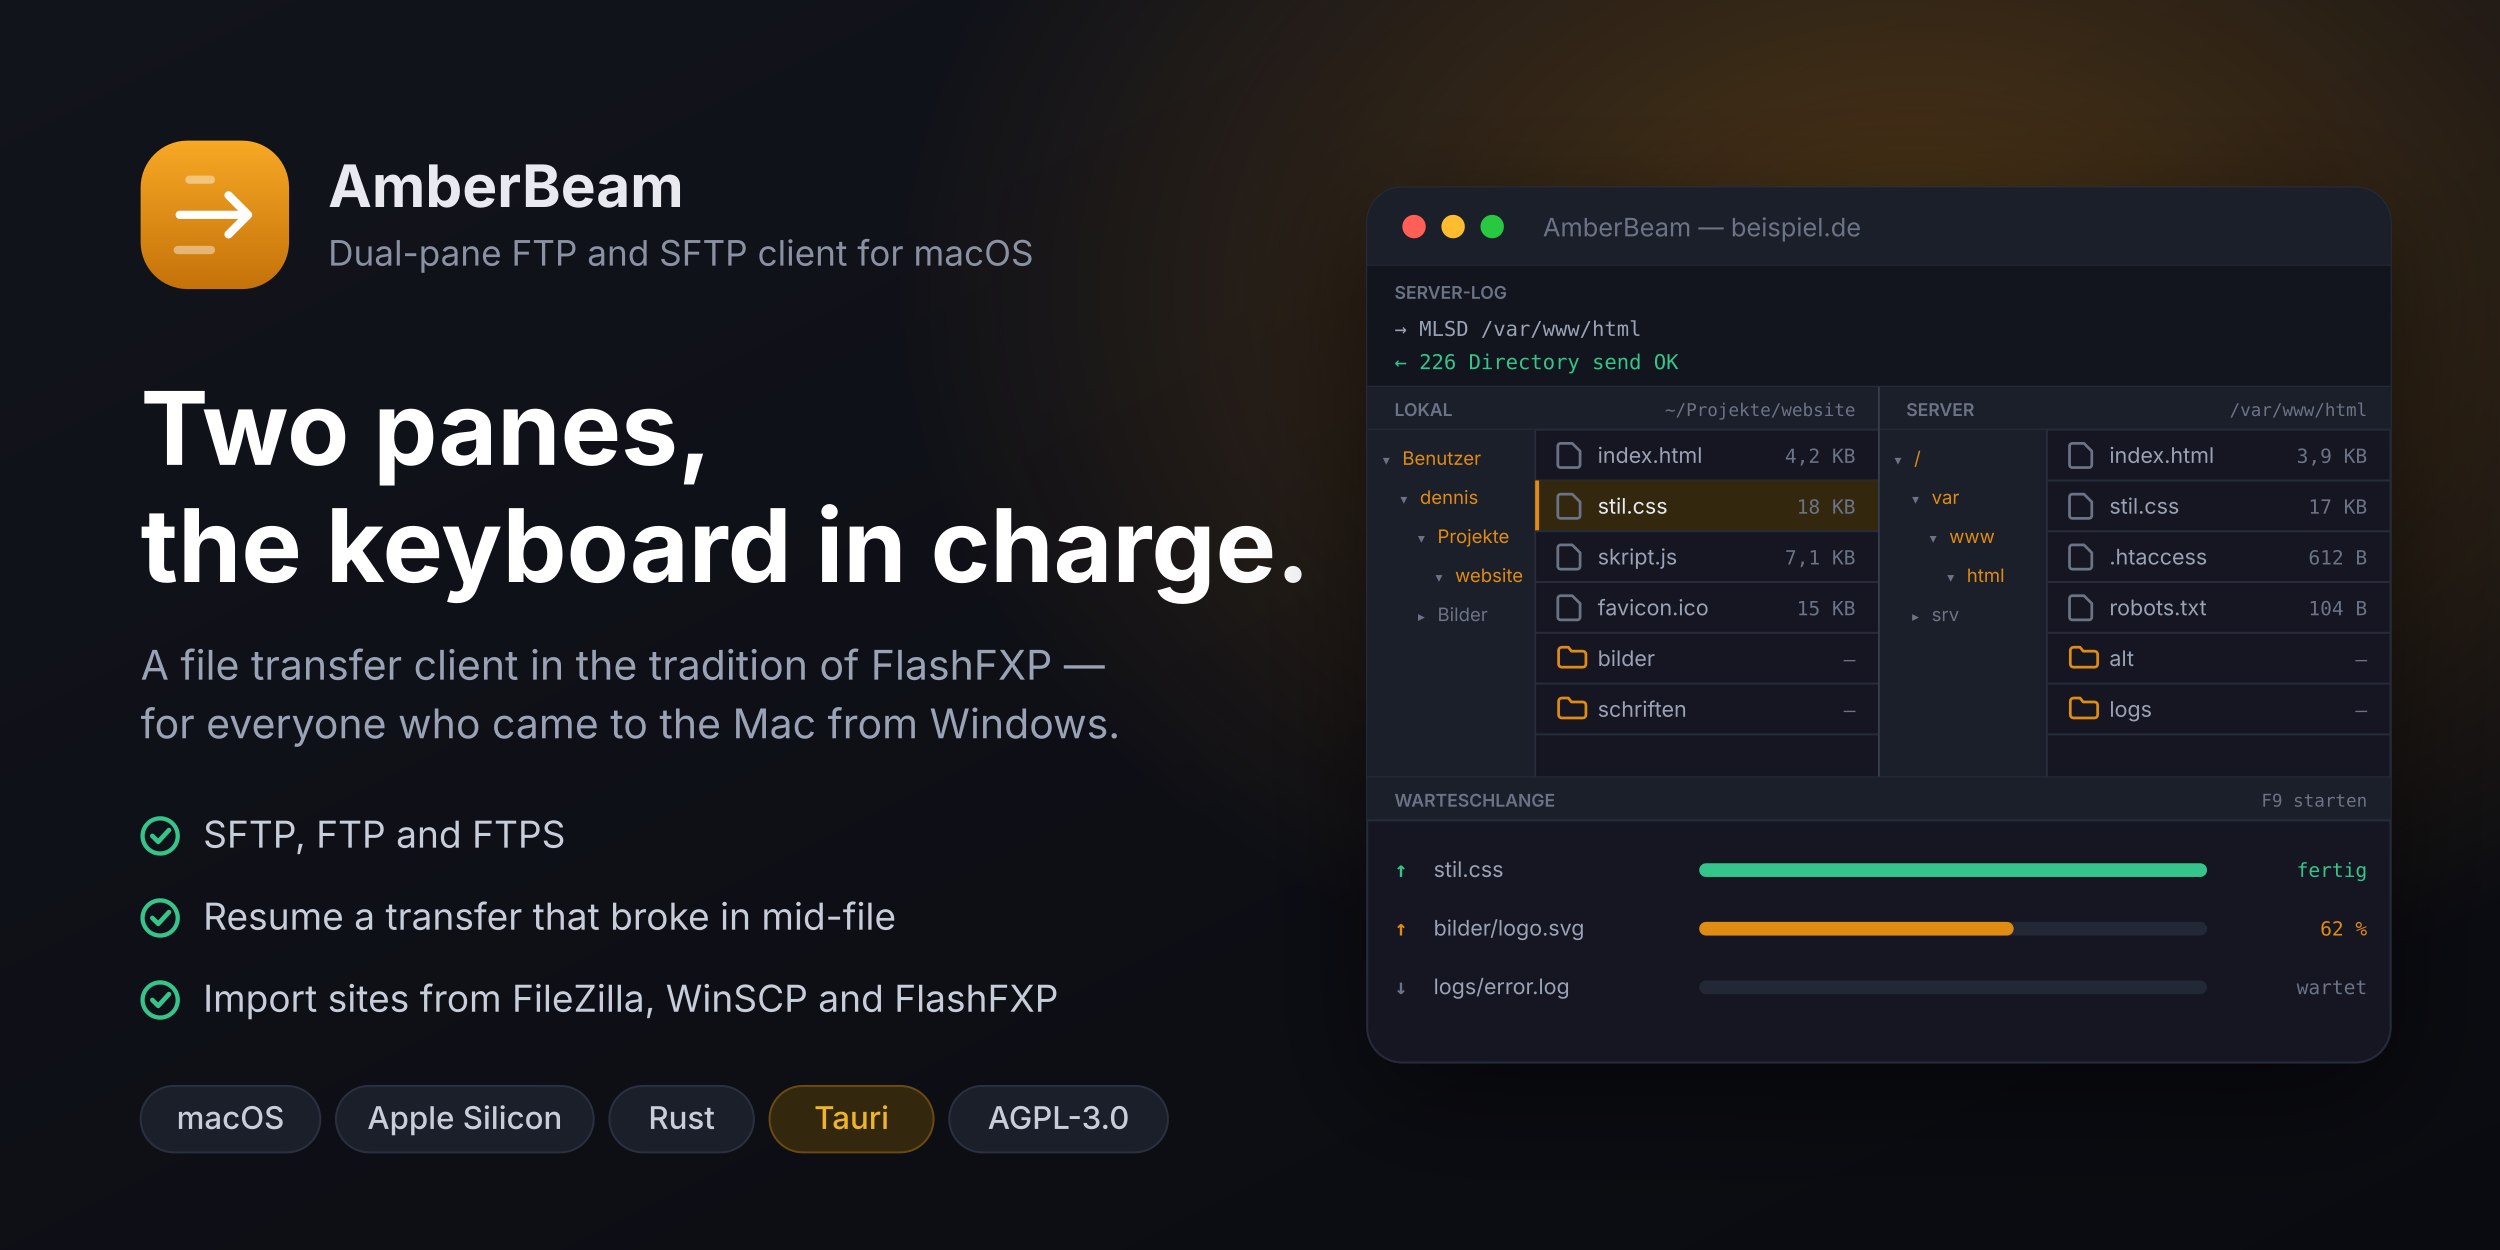
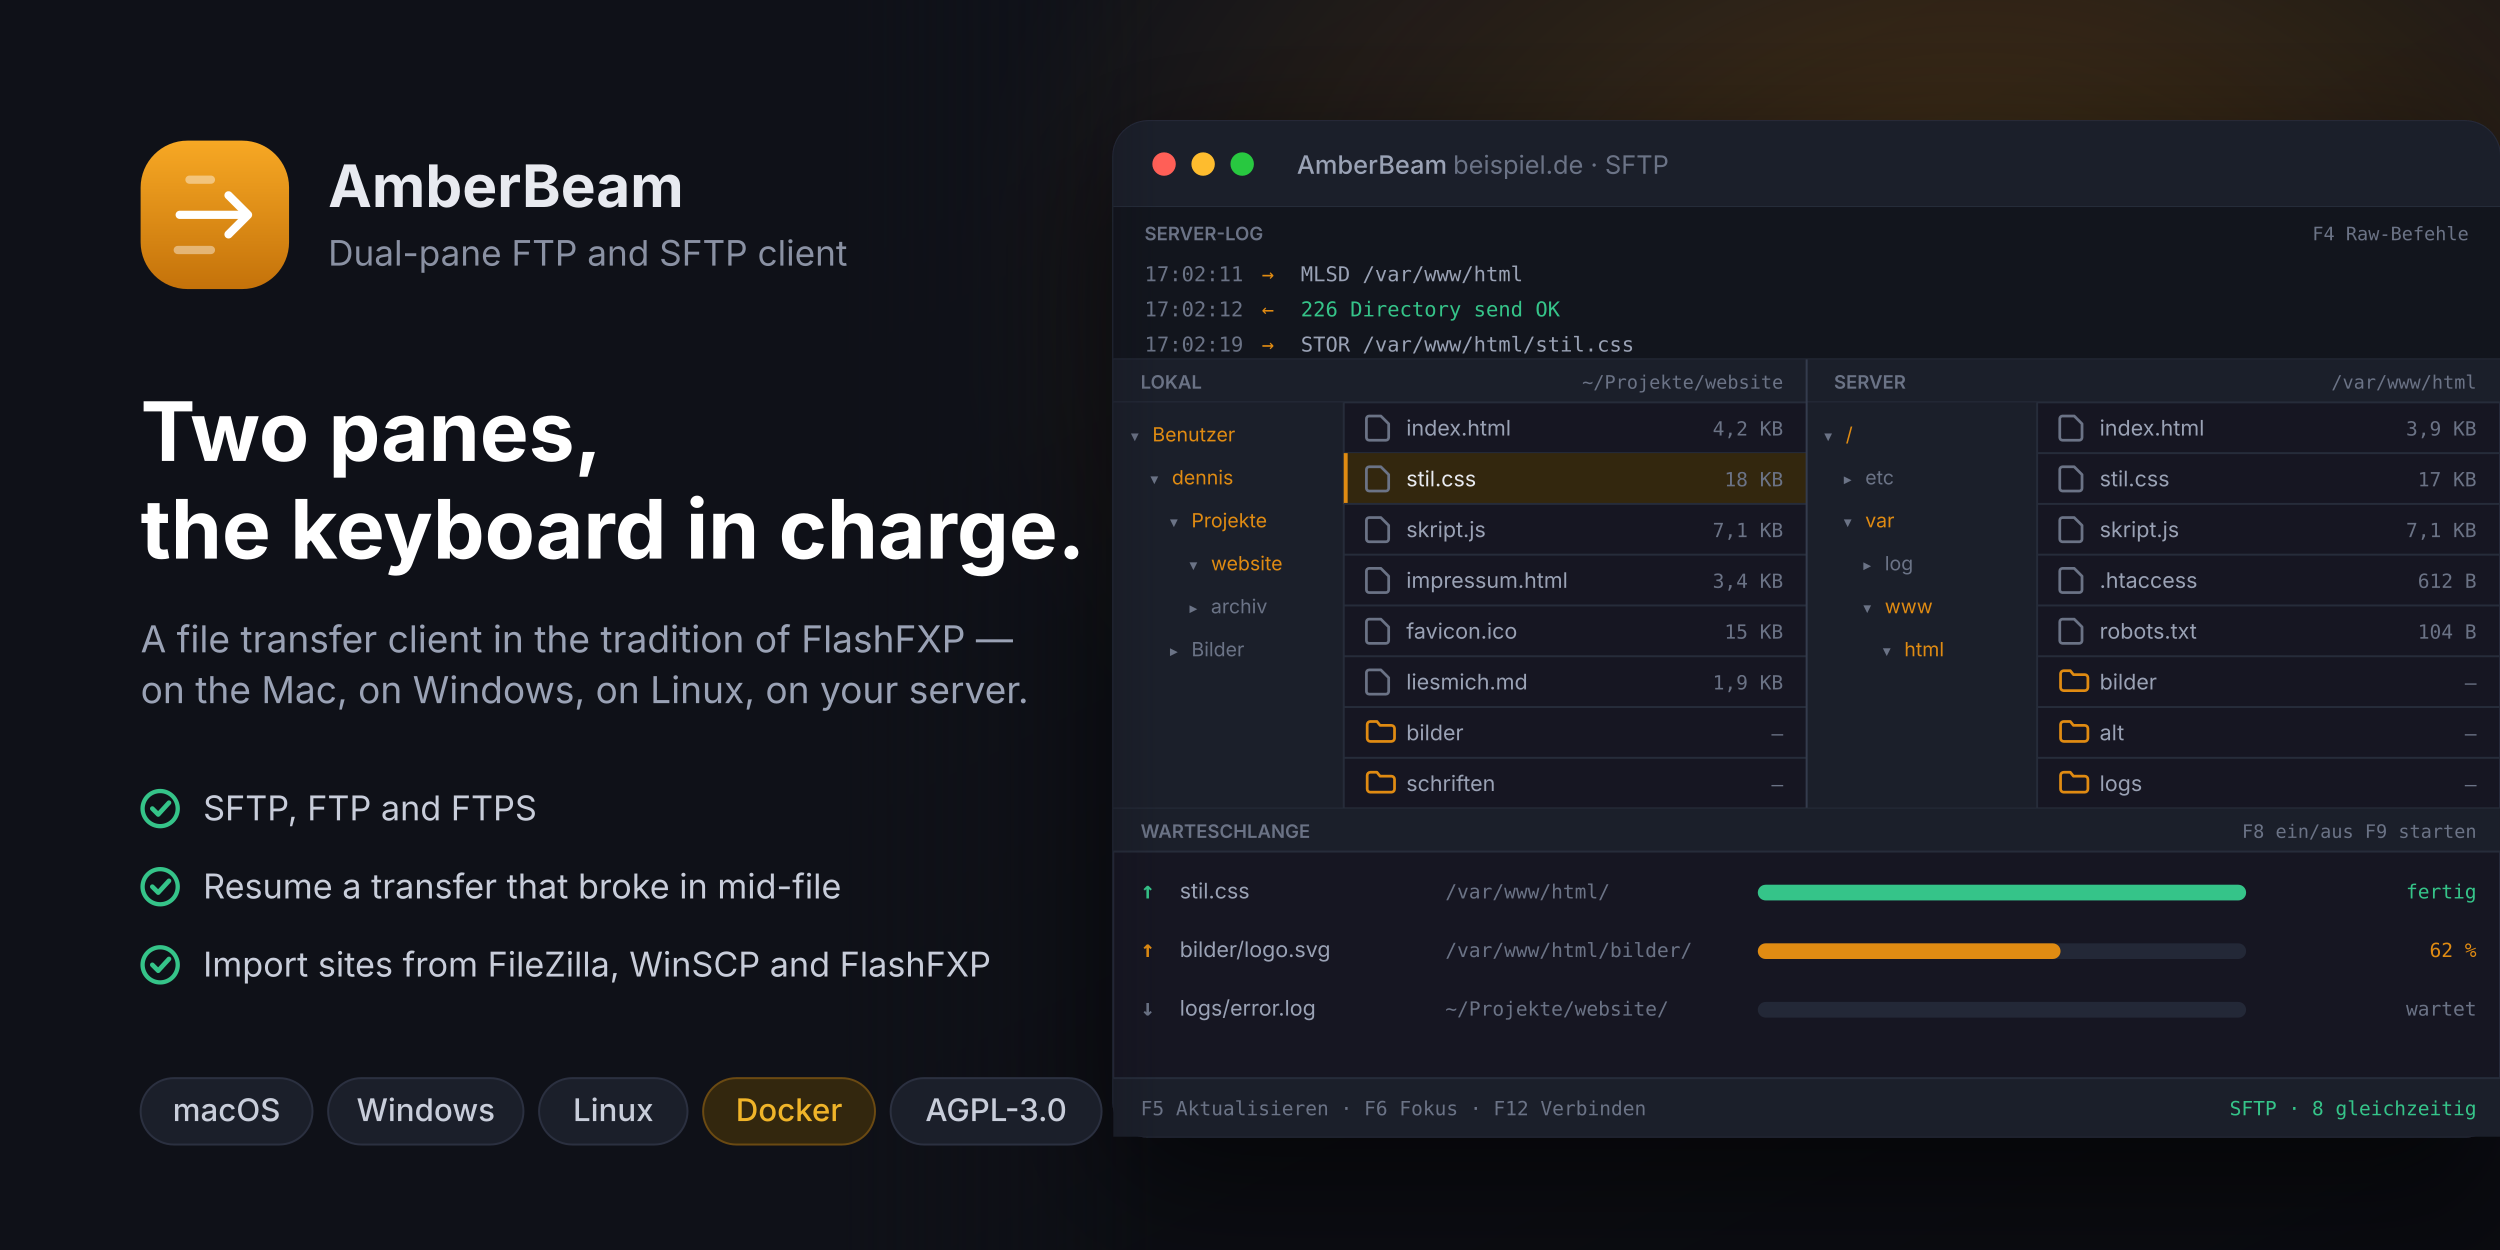
- <svg xmlns="http://www.w3.org/2000/svg" viewBox="0 0 1280 640" width="1280" height="640" role="img" aria-label="AmberBeam — dual-pane FTP and SFTP client for macOS">
+ <svg xmlns="http://www.w3.org/2000/svg" viewBox="0 0 1280 640" width="1280" height="640" role="img" aria-label="AmberBeam — dual-pane FTP and SFTP client for macOS, Windows, Linux and Docker">
  <defs>
    <linearGradient id="page" x1="0" y1="0" x2="1" y2="1">
      <stop offset="0" stop-color="#12141c" />
      <stop offset="1" stop-color="#0a0b10" />
    </linearGradient>
    <linearGradient id="brand" x1="0" y1="0" x2="0" y2="1">
      <stop offset="0" stop-color="#f7a824" />
      <stop offset="1" stop-color="#c4720a" />
    </linearGradient>
    <radialGradient id="glow" cx="0.5" cy="0.5" r="0.5">
-       <stop offset="0" stop-color="#e08b12" stop-opacity="0.30" />
+       <stop offset="0" stop-color="#e08b12" stop-opacity="0.26" />
      <stop offset="1" stop-color="#e08b12" stop-opacity="0" />
    </radialGradient>
+     <linearGradient id="scrim" x1="0" y1="0" x2="1" y2="0">
+       <stop offset="0" stop-color="#0f1118" stop-opacity="1" />
+       <stop offset="0.50" stop-color="#0f1118" stop-opacity="1" />
+       <stop offset="0.69" stop-color="#0f1118" stop-opacity="0" />
+     </linearGradient>
    <filter id="cardshadow" x="-30%" y="-30%" width="160%" height="160%">
-       <feDropShadow dx="0" dy="18" stdDeviation="30" flood-color="#000" flood-opacity="0.55" />
+       <feDropShadow dx="0" dy="22" stdDeviation="34" flood-color="#000" flood-opacity="0.62" />
    </filter>
  </defs>
  <g font-family="-apple-system, BlinkMacSystemFont, 'Segoe UI', Inter, sans-serif">
    <rect x="0" y="0" width="1280" height="640" rx="0" fill="url(#page)" />
-     <ellipse cx="980" cy="150" rx="520" ry="380" fill="url(#glow)" />
+     <ellipse cx="1010" cy="150" rx="520" ry="380" fill="url(#glow)" />
+     <g filter="url(#cardshadow)">
+       <rect x="570" y="62" width="710" height="520" rx="18" fill="#151821" stroke="#262c3a" />
+     </g>
+     <path d="M570 80a18 18 0 0 1 18-18h674a18 18 0 0 1 18 18v26H570z" fill="#1b1f2a" />
+     <circle cx="596" cy="84" r="6" fill="#ff5f57" />
+     <circle cx="616" cy="84" r="6" fill="#febc2e" />
+     <circle cx="636" cy="84" r="6" fill="#28c840" />
+     <text x="664" y="89" fill="#9aa2b5" font-size="13" font-weight="500">AmberBeam</text>
+     <text x="744" y="89" fill="#6b7386" font-size="13">beispiel.de · SFTP</text>
+     <line x1="570" y1="106" x2="1280" y2="106" stroke="#262c3a" stroke-width="1" />
+     <rect x="570" y="106" width="710" height="78" rx="0" fill="#12151d" />
+     <text x="586" y="123" fill="#6b7386" font-size="9.5" font-weight="600">SERVER-LOG</text>
+     <text x="1264" y="123" fill="#6b7386" font-size="9.5" text-anchor="end" font-family="ui-monospace, SFMono-Regular, Menlo, monospace">F4  Raw-Befehle</text>
+     <text x="586" y="144" fill="#6b7386" font-size="10.5" font-family="ui-monospace, SFMono-Regular, Menlo, monospace">17:02:11</text>
+     <text x="646" y="144" fill="#e08b12" font-size="10.5" font-family="ui-monospace, SFMono-Regular, Menlo, monospace">→</text>
+     <text x="666" y="144" fill="#9aa2b5" font-size="10.5" font-family="ui-monospace, SFMono-Regular, Menlo, monospace">MLSD /var/www/html</text>
+     <text x="586" y="162" fill="#6b7386" font-size="10.5" font-family="ui-monospace, SFMono-Regular, Menlo, monospace">17:02:12</text>
+     <text x="646" y="162" fill="#e08b12" font-size="10.5" font-family="ui-monospace, SFMono-Regular, Menlo, monospace">←</text>
+     <text x="666" y="162" fill="#35c489" font-size="10.5" font-family="ui-monospace, SFMono-Regular, Menlo, monospace">226 Directory send OK</text>
+     <text x="586" y="180" fill="#6b7386" font-size="10.5" font-family="ui-monospace, SFMono-Regular, Menlo, monospace">17:02:19</text>
+     <text x="646" y="180" fill="#e08b12" font-size="10.5" font-family="ui-monospace, SFMono-Regular, Menlo, monospace">→</text>
+     <text x="666" y="180" fill="#9aa2b5" font-size="10.5" font-family="ui-monospace, SFMono-Regular, Menlo, monospace">STOR /var/www/html/stil.css</text>
+     <line x1="570" y1="184" x2="1280" y2="184" stroke="#262c3a" stroke-width="1" />
+     <rect x="570" y="184" width="355" height="22" rx="0" fill="#1b1f2a" />
+     <text x="584" y="199" fill="#6b7386" font-size="9.5" font-weight="600">LOKAL</text>
+     <text x="913" y="199" fill="#6b7386" font-size="9.5" text-anchor="end" font-family="ui-monospace, SFMono-Regular, Menlo, monospace">~/Projekte/website</text>
+     <line x1="570" y1="206" x2="925" y2="206" stroke="#262c3a" stroke-width="1" />
+     <rect x="570" y="206" width="118" height="208" rx="0" fill="#1b1f2a" />
+     <line x1="688" y1="206" x2="688" y2="414" stroke="#262c3a" stroke-width="1" />
+     <text x="579" y="226" fill="#6b7386" font-size="8">▾</text>
+     <text x="590" y="226" fill="#e08b12" font-size="10">Benutzer</text>
+     <text x="589" y="248" fill="#6b7386" font-size="8">▾</text>
+     <text x="600" y="248" fill="#e08b12" font-size="10">dennis</text>
+     <text x="599" y="270" fill="#6b7386" font-size="8">▾</text>
+     <text x="610" y="270" fill="#e08b12" font-size="10">Projekte</text>
+     <text x="609" y="292" fill="#6b7386" font-size="8">▾</text>
+     <text x="620" y="292" fill="#e08b12" font-size="10">website</text>
+     <text x="609" y="314" fill="#6b7386" font-size="8">▸</text>
+     <text x="620" y="314" fill="#6b7386" font-size="10">archiv</text>
+     <text x="599" y="336" fill="#6b7386" font-size="8">▸</text>
+     <text x="610" y="336" fill="#6b7386" font-size="10">Bilder</text>
+     <path d="M701 213h6l4 4v7a1.4 1.4 0 0 1-1.4 1.4H701A1.4 1.4 0 0 1 699.6 224V214.4A1.4 1.4 0 0 1 701 213z" fill="none" stroke="#6b7386" stroke-width="1.4" stroke-linejoin="round" />
+     <text x="720" y="223" fill="#9aa2b5" font-size="11">index.html</text>
+     <text x="913" y="223" fill="#6b7386" font-size="10" text-anchor="end" font-family="ui-monospace, SFMono-Regular, Menlo, monospace">4,2 KB</text>
+     <line x1="688" y1="232" x2="925" y2="232" stroke="#262c3a" stroke-width="1" />
+     <rect x="688" y="232" width="237" height="26" rx="0" fill="#33270e" />
+     <rect x="688" y="232" width="2" height="26" rx="0" fill="#e08b12" />
+     <path d="M701 239h6l4 4v7a1.4 1.4 0 0 1-1.4 1.4H701A1.4 1.4 0 0 1 699.6 250V240.4A1.4 1.4 0 0 1 701 239z" fill="none" stroke="#6b7386" stroke-width="1.4" stroke-linejoin="round" />
+     <text x="720" y="249" fill="#e8eaf0" font-size="11">stil.css</text>
+     <text x="913" y="249" fill="#6b7386" font-size="10" text-anchor="end" font-family="ui-monospace, SFMono-Regular, Menlo, monospace">18 KB</text>
+     <line x1="688" y1="258" x2="925" y2="258" stroke="#262c3a" stroke-width="1" />
+     <path d="M701 265h6l4 4v7a1.4 1.4 0 0 1-1.4 1.4H701A1.4 1.4 0 0 1 699.6 276V266.4A1.4 1.4 0 0 1 701 265z" fill="none" stroke="#6b7386" stroke-width="1.4" stroke-linejoin="round" />
+     <text x="720" y="275" fill="#9aa2b5" font-size="11">skript.js</text>
+     <text x="913" y="275" fill="#6b7386" font-size="10" text-anchor="end" font-family="ui-monospace, SFMono-Regular, Menlo, monospace">7,1 KB</text>
+     <line x1="688" y1="284" x2="925" y2="284" stroke="#262c3a" stroke-width="1" />
+     <path d="M701 291h6l4 4v7a1.4 1.4 0 0 1-1.4 1.4H701A1.4 1.4 0 0 1 699.6 302V292.4A1.4 1.4 0 0 1 701 291z" fill="none" stroke="#6b7386" stroke-width="1.4" stroke-linejoin="round" />
+     <text x="720" y="301" fill="#9aa2b5" font-size="11">impressum.html</text>
+     <text x="913" y="301" fill="#6b7386" font-size="10" text-anchor="end" font-family="ui-monospace, SFMono-Regular, Menlo, monospace">3,4 KB</text>
+     <line x1="688" y1="310" x2="925" y2="310" stroke="#262c3a" stroke-width="1" />
+     <path d="M701 317h6l4 4v7a1.4 1.4 0 0 1-1.4 1.4H701A1.4 1.4 0 0 1 699.6 328V318.4A1.4 1.4 0 0 1 701 317z" fill="none" stroke="#6b7386" stroke-width="1.4" stroke-linejoin="round" />
+     <text x="720" y="327" fill="#9aa2b5" font-size="11">favicon.ico</text>
+     <text x="913" y="327" fill="#6b7386" font-size="10" text-anchor="end" font-family="ui-monospace, SFMono-Regular, Menlo, monospace">15 KB</text>
+     <line x1="688" y1="336" x2="925" y2="336" stroke="#262c3a" stroke-width="1" />
+     <path d="M701 343h6l4 4v7a1.4 1.4 0 0 1-1.4 1.4H701A1.4 1.4 0 0 1 699.6 354V344.4A1.4 1.4 0 0 1 701 343z" fill="none" stroke="#6b7386" stroke-width="1.4" stroke-linejoin="round" />
+     <text x="720" y="353" fill="#9aa2b5" font-size="11">liesmich.md</text>
+     <text x="913" y="353" fill="#6b7386" font-size="10" text-anchor="end" font-family="ui-monospace, SFMono-Regular, Menlo, monospace">1,9 KB</text>
+     <line x1="688" y1="362" x2="925" y2="362" stroke="#262c3a" stroke-width="1" />
+     <path d="M700 378v-7a1.6 1.6 0 0 1 1.6-1.6h3.4l1.6 2h5.8a1.6 1.6 0 0 1 1.6 1.6v5a1.6 1.6 0 0 1-1.6 1.6H701.6A1.6 1.6 0 0 1 700 378z" fill="none" stroke="#e08b12" stroke-width="1.4" stroke-linejoin="round" />
+     <text x="720" y="379" fill="#9aa2b5" font-size="11">bilder</text>
+     <text x="913" y="379" fill="#6b7386" font-size="10" text-anchor="end" font-family="ui-monospace, SFMono-Regular, Menlo, monospace">—</text>
+     <line x1="688" y1="388" x2="925" y2="388" stroke="#262c3a" stroke-width="1" />
+     <path d="M700 404v-7a1.6 1.6 0 0 1 1.6-1.6h3.4l1.6 2h5.8a1.6 1.6 0 0 1 1.6 1.6v5a1.6 1.6 0 0 1-1.6 1.6H701.6A1.6 1.6 0 0 1 700 404z" fill="none" stroke="#e08b12" stroke-width="1.4" stroke-linejoin="round" />
+     <text x="720" y="405" fill="#9aa2b5" font-size="11">schriften</text>
+     <text x="913" y="405" fill="#6b7386" font-size="10" text-anchor="end" font-family="ui-monospace, SFMono-Regular, Menlo, monospace">—</text>
+     <line x1="688" y1="414" x2="925" y2="414" stroke="#262c3a" stroke-width="1" />
+     <rect x="925" y="184" width="355" height="22" rx="0" fill="#1b1f2a" />
+     <text x="939" y="199" fill="#6b7386" font-size="9.5" font-weight="600">SERVER</text>
+     <text x="1268" y="199" fill="#6b7386" font-size="9.5" text-anchor="end" font-family="ui-monospace, SFMono-Regular, Menlo, monospace">/var/www/html</text>
+     <line x1="925" y1="206" x2="1280" y2="206" stroke="#262c3a" stroke-width="1" />
+     <rect x="925" y="206" width="118" height="208" rx="0" fill="#1b1f2a" />
+     <line x1="1043" y1="206" x2="1043" y2="414" stroke="#262c3a" stroke-width="1" />
+     <text x="934" y="226" fill="#6b7386" font-size="8">▾</text>
+     <text x="945" y="226" fill="#e08b12" font-size="10">/</text>
+     <text x="944" y="248" fill="#6b7386" font-size="8">▸</text>
+     <text x="955" y="248" fill="#6b7386" font-size="10">etc</text>
+     <text x="944" y="270" fill="#6b7386" font-size="8">▾</text>
+     <text x="955" y="270" fill="#e08b12" font-size="10">var</text>
+     <text x="954" y="292" fill="#6b7386" font-size="8">▸</text>
+     <text x="965" y="292" fill="#6b7386" font-size="10">log</text>
+     <text x="954" y="314" fill="#6b7386" font-size="8">▾</text>
+     <text x="965" y="314" fill="#e08b12" font-size="10">www</text>
+     <text x="964" y="336" fill="#6b7386" font-size="8">▾</text>
+     <text x="975" y="336" fill="#e08b12" font-size="10">html</text>
+     <path d="M1056 213h6l4 4v7a1.4 1.4 0 0 1-1.4 1.4H1056A1.4 1.4 0 0 1 1054.6 224V214.4A1.4 1.4 0 0 1 1056 213z" fill="none" stroke="#6b7386" stroke-width="1.4" stroke-linejoin="round" />
+     <text x="1075" y="223" fill="#9aa2b5" font-size="11">index.html</text>
+     <text x="1268" y="223" fill="#6b7386" font-size="10" text-anchor="end" font-family="ui-monospace, SFMono-Regular, Menlo, monospace">3,9 KB</text>
+     <line x1="1043" y1="232" x2="1280" y2="232" stroke="#262c3a" stroke-width="1" />
+     <path d="M1056 239h6l4 4v7a1.4 1.4 0 0 1-1.4 1.4H1056A1.4 1.4 0 0 1 1054.6 250V240.4A1.4 1.4 0 0 1 1056 239z" fill="none" stroke="#6b7386" stroke-width="1.4" stroke-linejoin="round" />
+     <text x="1075" y="249" fill="#9aa2b5" font-size="11">stil.css</text>
+     <text x="1268" y="249" fill="#6b7386" font-size="10" text-anchor="end" font-family="ui-monospace, SFMono-Regular, Menlo, monospace">17 KB</text>
+     <line x1="1043" y1="258" x2="1280" y2="258" stroke="#262c3a" stroke-width="1" />
+     <path d="M1056 265h6l4 4v7a1.4 1.4 0 0 1-1.4 1.4H1056A1.4 1.4 0 0 1 1054.6 276V266.4A1.4 1.4 0 0 1 1056 265z" fill="none" stroke="#6b7386" stroke-width="1.4" stroke-linejoin="round" />
+     <text x="1075" y="275" fill="#9aa2b5" font-size="11">skript.js</text>
+     <text x="1268" y="275" fill="#6b7386" font-size="10" text-anchor="end" font-family="ui-monospace, SFMono-Regular, Menlo, monospace">7,1 KB</text>
+     <line x1="1043" y1="284" x2="1280" y2="284" stroke="#262c3a" stroke-width="1" />
+     <path d="M1056 291h6l4 4v7a1.4 1.4 0 0 1-1.4 1.4H1056A1.4 1.4 0 0 1 1054.6 302V292.4A1.4 1.4 0 0 1 1056 291z" fill="none" stroke="#6b7386" stroke-width="1.4" stroke-linejoin="round" />
+     <text x="1075" y="301" fill="#9aa2b5" font-size="11">.htaccess</text>
+     <text x="1268" y="301" fill="#6b7386" font-size="10" text-anchor="end" font-family="ui-monospace, SFMono-Regular, Menlo, monospace">612 B</text>
+     <line x1="1043" y1="310" x2="1280" y2="310" stroke="#262c3a" stroke-width="1" />
+     <path d="M1056 317h6l4 4v7a1.4 1.4 0 0 1-1.4 1.4H1056A1.4 1.4 0 0 1 1054.6 328V318.4A1.4 1.4 0 0 1 1056 317z" fill="none" stroke="#6b7386" stroke-width="1.4" stroke-linejoin="round" />
+     <text x="1075" y="327" fill="#9aa2b5" font-size="11">robots.txt</text>
+     <text x="1268" y="327" fill="#6b7386" font-size="10" text-anchor="end" font-family="ui-monospace, SFMono-Regular, Menlo, monospace">104 B</text>
+     <line x1="1043" y1="336" x2="1280" y2="336" stroke="#262c3a" stroke-width="1" />
+     <path d="M1055 352v-7a1.6 1.6 0 0 1 1.6-1.6h3.4l1.6 2h5.8a1.6 1.6 0 0 1 1.6 1.6v5a1.6 1.6 0 0 1-1.6 1.6H1056.6A1.6 1.6 0 0 1 1055 352z" fill="none" stroke="#e08b12" stroke-width="1.4" stroke-linejoin="round" />
+     <text x="1075" y="353" fill="#9aa2b5" font-size="11">bilder</text>
+     <text x="1268" y="353" fill="#6b7386" font-size="10" text-anchor="end" font-family="ui-monospace, SFMono-Regular, Menlo, monospace">—</text>
+     <line x1="1043" y1="362" x2="1280" y2="362" stroke="#262c3a" stroke-width="1" />
+     <path d="M1055 378v-7a1.6 1.6 0 0 1 1.6-1.6h3.4l1.6 2h5.8a1.6 1.6 0 0 1 1.6 1.6v5a1.6 1.6 0 0 1-1.6 1.6H1056.6A1.6 1.6 0 0 1 1055 378z" fill="none" stroke="#e08b12" stroke-width="1.4" stroke-linejoin="round" />
+     <text x="1075" y="379" fill="#9aa2b5" font-size="11">alt</text>
+     <text x="1268" y="379" fill="#6b7386" font-size="10" text-anchor="end" font-family="ui-monospace, SFMono-Regular, Menlo, monospace">—</text>
+     <line x1="1043" y1="388" x2="1280" y2="388" stroke="#262c3a" stroke-width="1" />
+     <path d="M1055 404v-7a1.6 1.6 0 0 1 1.6-1.6h3.4l1.6 2h5.8a1.6 1.6 0 0 1 1.6 1.6v5a1.6 1.6 0 0 1-1.6 1.6H1056.6A1.6 1.6 0 0 1 1055 404z" fill="none" stroke="#e08b12" stroke-width="1.4" stroke-linejoin="round" />
+     <text x="1075" y="405" fill="#9aa2b5" font-size="11">logs</text>
+     <text x="1268" y="405" fill="#6b7386" font-size="10" text-anchor="end" font-family="ui-monospace, SFMono-Regular, Menlo, monospace">—</text>
+     <line x1="1043" y1="414" x2="1280" y2="414" stroke="#262c3a" stroke-width="1" />
+     <line x1="925" y1="184" x2="925" y2="414" stroke="#343b4d" stroke-width="1" />
+     <line x1="570" y1="414" x2="1280" y2="414" stroke="#262c3a" stroke-width="1" />
+     <rect x="570" y="414" width="710" height="22" rx="0" fill="#1b1f2a" />
+     <text x="584" y="429" fill="#6b7386" font-size="9.5" font-weight="600">WARTESCHLANGE</text>
+     <text x="1268" y="429" fill="#6b7386" font-size="9.5" text-anchor="end" font-family="ui-monospace, SFMono-Regular, Menlo, monospace">F8  ein/aus     F9  starten</text>
+     <line x1="570" y1="436" x2="1280" y2="436" stroke="#262c3a" stroke-width="1" />
+     <text x="584" y="460" fill="#35c489" font-size="12" font-weight="600" font-family="ui-monospace, SFMono-Regular, Menlo, monospace">↑</text>
+     <text x="604" y="460" fill="#9aa2b5" font-size="11">stil.css</text>
+     <text x="740" y="460" fill="#6b7386" font-size="10" font-family="ui-monospace, SFMono-Regular, Menlo, monospace">/var/www/html/</text>
+     <rect x="900" y="453" width="250" height="8" rx="4" fill="#232837" />
+     <rect x="900" y="453" width="250" height="8" rx="4" fill="#35c489" />
+     <text x="1268" y="460" fill="#35c489" font-size="10" text-anchor="end" font-family="ui-monospace, SFMono-Regular, Menlo, monospace">fertig</text>
+     <text x="584" y="490" fill="#e08b12" font-size="12" font-weight="600" font-family="ui-monospace, SFMono-Regular, Menlo, monospace">↑</text>
+     <text x="604" y="490" fill="#9aa2b5" font-size="11">bilder/logo.svg</text>
+     <text x="740" y="490" fill="#6b7386" font-size="10" font-family="ui-monospace, SFMono-Regular, Menlo, monospace">/var/www/html/bilder/</text>
+     <rect x="900" y="483" width="250" height="8" rx="4" fill="#232837" />
+     <rect x="900" y="483" width="155" height="8" rx="4" fill="#e08b12" />
+     <text x="1268" y="490" fill="#e08b12" font-size="10" text-anchor="end" font-family="ui-monospace, SFMono-Regular, Menlo, monospace">62 %</text>
+     <text x="584" y="520" fill="#6b7386" font-size="12" font-weight="600" font-family="ui-monospace, SFMono-Regular, Menlo, monospace">↓</text>
+     <text x="604" y="520" fill="#9aa2b5" font-size="11">logs/error.log</text>
+     <text x="740" y="520" fill="#6b7386" font-size="10" font-family="ui-monospace, SFMono-Regular, Menlo, monospace">~/Projekte/website/</text>
+     <rect x="900" y="513" width="250" height="8" rx="4" fill="#232837" />
+     <text x="1268" y="520" fill="#6b7386" font-size="10" text-anchor="end" font-family="ui-monospace, SFMono-Regular, Menlo, monospace">wartet</text>
+     <rect x="570" y="552" width="710" height="30" rx="0" fill="#1b1f2a" />
+     <line x1="570" y1="552" x2="1280" y2="552" stroke="#262c3a" stroke-width="1" />
+     <text x="584" y="571" fill="#6b7386" font-size="10" font-family="ui-monospace, SFMono-Regular, Menlo, monospace">F5 Aktualisieren  ·  F6 Fokus  ·  F12 Verbinden</text>
+     <text x="1268" y="571" fill="#35c489" font-size="10" text-anchor="end" font-family="ui-monospace, SFMono-Regular, Menlo, monospace">SFTP  ·  8 gleichzeitig</text>
+     <rect x="0" y="0" width="860" height="640" rx="0" fill="url(#scrim)" />
    <rect x="72" y="72" width="76" height="76" rx="24" fill="url(#brand)" />
    <g fill="none" stroke="#fff" stroke-width="4.2" stroke-linecap="round" stroke-linejoin="round">
      <path d="M92 110h32" />
      <path d="M117 100l10 10-10 10" />
      <path d="M97 92h11" opacity="0.42" />
      <path d="M91 128h17" opacity="0.42" />
    </g>
    <text x="168" y="106" fill="#e8eaf0" font-size="30" font-weight="700">AmberBeam</text>
-     <text x="168" y="136" fill="#8a91a3" font-size="18">Dual-pane FTP and SFTP client for macOS</text>
-     <text x="72" y="238" fill="#ffffff" font-size="52" font-weight="700">Two panes,</text>
-     <text x="72" y="298" fill="#ffffff" font-size="52" font-weight="700">the keyboard in charge.</text>
-     <text x="72" y="348" fill="#9aa2b5" font-size="21">A file transfer client in the tradition of FlashFXP —</text>
-     <text x="72" y="378" fill="#9aa2b5" font-size="21">for everyone who came to the Mac from Windows.</text>
-     <circle cx="82" cy="428" r="9" fill="none" stroke="#35c489" stroke-width="2.2" />
-     <path d="M78 428l3 3 5.5-6" stroke="#35c489" stroke-width="2.4" fill="none" stroke-linecap="round" stroke-linejoin="round" />
-     <text x="104" y="434" fill="#c8cdda" font-size="19">SFTP, FTP and FTPS</text>
-     <circle cx="82" cy="470" r="9" fill="none" stroke="#35c489" stroke-width="2.2" />
-     <path d="M78 470l3 3 5.5-6" stroke="#35c489" stroke-width="2.4" fill="none" stroke-linecap="round" stroke-linejoin="round" />
-     <text x="104" y="476" fill="#c8cdda" font-size="19">Resume a transfer that broke in mid-file</text>
-     <circle cx="82" cy="512" r="9" fill="none" stroke="#35c489" stroke-width="2.2" />
-     <path d="M78 512l3 3 5.5-6" stroke="#35c489" stroke-width="2.4" fill="none" stroke-linecap="round" stroke-linejoin="round" />
-     <text x="104" y="518" fill="#c8cdda" font-size="19">Import sites from FileZilla, WinSCP and FlashFXP</text>
-     <rect x="72" y="556" width="92" height="34" rx="17" fill="#1b1f2a" stroke="#2b3040" />
-     <text x="118.0" y="578" fill="#c8cdda" font-size="16" font-weight="500" text-anchor="middle">macOS</text>
-     <rect x="172" y="556" width="132" height="34" rx="17" fill="#1b1f2a" stroke="#2b3040" />
-     <text x="238.0" y="578" fill="#c8cdda" font-size="16" font-weight="500" text-anchor="middle">Apple Silicon</text>
-     <rect x="312" y="556" width="74" height="34" rx="17" fill="#1b1f2a" stroke="#2b3040" />
-     <text x="349.0" y="578" fill="#c8cdda" font-size="16" font-weight="500" text-anchor="middle">Rust</text>
-     <rect x="394" y="556" width="84" height="34" rx="17" fill="#33270e" stroke="#6b4a12" />
-     <text x="436.0" y="578" fill="#f0b429" font-size="16" font-weight="500" text-anchor="middle">Tauri</text>
-     <rect x="486" y="556" width="112" height="34" rx="17" fill="#1b1f2a" stroke="#2b3040" />
-     <text x="542.0" y="578" fill="#c8cdda" font-size="16" font-weight="500" text-anchor="middle">AGPL-3.0</text>
-     <g filter="url(#cardshadow)">
-       <rect x="700" y="96" width="524" height="448" rx="18" fill="#151821" stroke="#262c3a" />
-     </g>
-     <path d="M700 114a18 18 0 0 1 18-18h488a18 18 0 0 1 18 18v22H700z" fill="#1b1f2a" />
-     <circle cx="724" cy="116" r="6" fill="#ff5f57" />
-     <circle cx="744" cy="116" r="6" fill="#febc2e" />
-     <circle cx="764" cy="116" r="6" fill="#28c840" />
-     <text x="790" y="121" fill="#6b7386" font-size="13">AmberBeam — beispiel.de</text>
-     <line x1="700" y1="136" x2="1224" y2="136" stroke="#262c3a" stroke-width="1" />
-     <rect x="700" y="136" width="524" height="62" rx="0" fill="#12151d" />
-     <text x="714" y="153" fill="#6b7386" font-size="9" font-weight="600">SERVER-LOG</text>
-     <text x="714" y="172" fill="#9aa2b5" font-size="10.5" font-family="ui-monospace, SFMono-Regular, Menlo, monospace">→  MLSD /var/www/html</text>
-     <text x="714" y="189" fill="#35c489" font-size="10.5" font-family="ui-monospace, SFMono-Regular, Menlo, monospace">←  226 Directory send OK</text>
-     <line x1="700" y1="198" x2="1224" y2="198" stroke="#262c3a" stroke-width="1" />
-     <rect x="700" y="198" width="262" height="22" rx="0" fill="#1b1f2a" />
-     <text x="714" y="213" fill="#6b7386" font-size="9" font-weight="600">LOKAL</text>
-     <text x="950" y="213" fill="#6b7386" font-size="9" text-anchor="end" font-family="ui-monospace, SFMono-Regular, Menlo, monospace">~/Projekte/website</text>
-     <line x1="700" y1="220" x2="962" y2="220" stroke="#262c3a" stroke-width="1" />
-     <rect x="700" y="220" width="86" height="178" rx="0" fill="#1b1f2a" />
-     <line x1="786" y1="220" x2="786" y2="398" stroke="#262c3a" stroke-width="1" />
-     <text x="708" y="238" fill="#6b7386" font-size="7">▾</text>
-     <text x="718" y="238" fill="#e08b12" font-size="9.5">Benutzer</text>
-     <text x="717" y="258" fill="#6b7386" font-size="7">▾</text>
-     <text x="727" y="258" fill="#e08b12" font-size="9.5">dennis</text>
-     <text x="726" y="278" fill="#6b7386" font-size="7">▾</text>
-     <text x="736" y="278" fill="#e08b12" font-size="9.5">Projekte</text>
-     <text x="735" y="298" fill="#6b7386" font-size="7">▾</text>
-     <text x="745" y="298" fill="#e08b12" font-size="9.5">website</text>
-     <text x="726" y="318" fill="#6b7386" font-size="7">▸</text>
-     <text x="736" y="318" fill="#6b7386" font-size="9.5">Bilder</text>
-     <path d="M799 227h6l4 4v7a1.4 1.4 0 0 1-1.4 1.4H799A1.4 1.4 0 0 1 797.6 238V228.4A1.4 1.4 0 0 1 799 227z" fill="none" stroke="#6b7386" stroke-width="1.4" stroke-linejoin="round" />
-     <text x="818" y="237" fill="#9aa2b5" font-size="11">index.html</text>
-     <text x="950" y="237" fill="#6b7386" font-size="10" text-anchor="end" font-family="ui-monospace, SFMono-Regular, Menlo, monospace">4,2 KB</text>
-     <line x1="786" y1="246" x2="962" y2="246" stroke="#262c3a" stroke-width="1" />
-     <rect x="786" y="246" width="176" height="26" rx="0" fill="#33270e" />
-     <rect x="786" y="246" width="2" height="26" rx="0" fill="#e08b12" />
-     <path d="M799 253h6l4 4v7a1.4 1.4 0 0 1-1.4 1.4H799A1.4 1.4 0 0 1 797.6 264V254.4A1.4 1.4 0 0 1 799 253z" fill="none" stroke="#6b7386" stroke-width="1.4" stroke-linejoin="round" />
-     <text x="818" y="263" fill="#e8eaf0" font-size="11">stil.css</text>
-     <text x="950" y="263" fill="#6b7386" font-size="10" text-anchor="end" font-family="ui-monospace, SFMono-Regular, Menlo, monospace">18 KB</text>
-     <line x1="786" y1="272" x2="962" y2="272" stroke="#262c3a" stroke-width="1" />
-     <path d="M799 279h6l4 4v7a1.4 1.4 0 0 1-1.4 1.4H799A1.4 1.4 0 0 1 797.6 290V280.4A1.4 1.4 0 0 1 799 279z" fill="none" stroke="#6b7386" stroke-width="1.4" stroke-linejoin="round" />
-     <text x="818" y="289" fill="#9aa2b5" font-size="11">skript.js</text>
-     <text x="950" y="289" fill="#6b7386" font-size="10" text-anchor="end" font-family="ui-monospace, SFMono-Regular, Menlo, monospace">7,1 KB</text>
-     <line x1="786" y1="298" x2="962" y2="298" stroke="#262c3a" stroke-width="1" />
-     <path d="M799 305h6l4 4v7a1.4 1.4 0 0 1-1.4 1.4H799A1.4 1.4 0 0 1 797.6 316V306.4A1.4 1.4 0 0 1 799 305z" fill="none" stroke="#6b7386" stroke-width="1.4" stroke-linejoin="round" />
-     <text x="818" y="315" fill="#9aa2b5" font-size="11">favicon.ico</text>
-     <text x="950" y="315" fill="#6b7386" font-size="10" text-anchor="end" font-family="ui-monospace, SFMono-Regular, Menlo, monospace">15 KB</text>
-     <line x1="786" y1="324" x2="962" y2="324" stroke="#262c3a" stroke-width="1" />
-     <path d="M798 340v-7a1.6 1.6 0 0 1 1.6-1.6h3.4l1.6 2h5.8a1.6 1.6 0 0 1 1.6 1.6v5a1.6 1.6 0 0 1-1.6 1.6H799.6A1.6 1.6 0 0 1 798 340z" fill="none" stroke="#e08b12" stroke-width="1.4" stroke-linejoin="round" />
-     <text x="818" y="341" fill="#9aa2b5" font-size="11">bilder</text>
-     <text x="950" y="341" fill="#6b7386" font-size="10" text-anchor="end" font-family="ui-monospace, SFMono-Regular, Menlo, monospace">—</text>
-     <line x1="786" y1="350" x2="962" y2="350" stroke="#262c3a" stroke-width="1" />
-     <path d="M798 366v-7a1.6 1.6 0 0 1 1.6-1.6h3.4l1.6 2h5.8a1.6 1.6 0 0 1 1.6 1.6v5a1.6 1.6 0 0 1-1.6 1.6H799.6A1.6 1.6 0 0 1 798 366z" fill="none" stroke="#e08b12" stroke-width="1.4" stroke-linejoin="round" />
-     <text x="818" y="367" fill="#9aa2b5" font-size="11">schriften</text>
-     <text x="950" y="367" fill="#6b7386" font-size="10" text-anchor="end" font-family="ui-monospace, SFMono-Regular, Menlo, monospace">—</text>
-     <line x1="786" y1="376" x2="962" y2="376" stroke="#262c3a" stroke-width="1" />
-     <rect x="962" y="198" width="262" height="22" rx="0" fill="#1b1f2a" />
-     <text x="976" y="213" fill="#6b7386" font-size="9" font-weight="600">SERVER</text>
-     <text x="1212" y="213" fill="#6b7386" font-size="9" text-anchor="end" font-family="ui-monospace, SFMono-Regular, Menlo, monospace">/var/www/html</text>
-     <line x1="962" y1="220" x2="1224" y2="220" stroke="#262c3a" stroke-width="1" />
-     <rect x="962" y="220" width="86" height="178" rx="0" fill="#1b1f2a" />
-     <line x1="1048" y1="220" x2="1048" y2="398" stroke="#262c3a" stroke-width="1" />
-     <text x="970" y="238" fill="#6b7386" font-size="7">▾</text>
-     <text x="980" y="238" fill="#e08b12" font-size="9.5">/</text>
-     <text x="979" y="258" fill="#6b7386" font-size="7">▾</text>
-     <text x="989" y="258" fill="#e08b12" font-size="9.5">var</text>
-     <text x="988" y="278" fill="#6b7386" font-size="7">▾</text>
-     <text x="998" y="278" fill="#e08b12" font-size="9.5">www</text>
-     <text x="997" y="298" fill="#6b7386" font-size="7">▾</text>
-     <text x="1007" y="298" fill="#e08b12" font-size="9.5">html</text>
-     <text x="979" y="318" fill="#6b7386" font-size="7">▸</text>
-     <text x="989" y="318" fill="#6b7386" font-size="9.5">srv</text>
-     <path d="M1061 227h6l4 4v7a1.4 1.4 0 0 1-1.4 1.4H1061A1.4 1.4 0 0 1 1059.6 238V228.4A1.4 1.4 0 0 1 1061 227z" fill="none" stroke="#6b7386" stroke-width="1.4" stroke-linejoin="round" />
-     <text x="1080" y="237" fill="#9aa2b5" font-size="11">index.html</text>
-     <text x="1212" y="237" fill="#6b7386" font-size="10" text-anchor="end" font-family="ui-monospace, SFMono-Regular, Menlo, monospace">3,9 KB</text>
-     <line x1="1048" y1="246" x2="1224" y2="246" stroke="#262c3a" stroke-width="1" />
-     <path d="M1061 253h6l4 4v7a1.4 1.4 0 0 1-1.4 1.4H1061A1.4 1.4 0 0 1 1059.6 264V254.4A1.4 1.4 0 0 1 1061 253z" fill="none" stroke="#6b7386" stroke-width="1.4" stroke-linejoin="round" />
-     <text x="1080" y="263" fill="#9aa2b5" font-size="11">stil.css</text>
-     <text x="1212" y="263" fill="#6b7386" font-size="10" text-anchor="end" font-family="ui-monospace, SFMono-Regular, Menlo, monospace">17 KB</text>
-     <line x1="1048" y1="272" x2="1224" y2="272" stroke="#262c3a" stroke-width="1" />
-     <path d="M1061 279h6l4 4v7a1.4 1.4 0 0 1-1.4 1.4H1061A1.4 1.4 0 0 1 1059.6 290V280.4A1.4 1.4 0 0 1 1061 279z" fill="none" stroke="#6b7386" stroke-width="1.4" stroke-linejoin="round" />
-     <text x="1080" y="289" fill="#9aa2b5" font-size="11">.htaccess</text>
-     <text x="1212" y="289" fill="#6b7386" font-size="10" text-anchor="end" font-family="ui-monospace, SFMono-Regular, Menlo, monospace">612 B</text>
-     <line x1="1048" y1="298" x2="1224" y2="298" stroke="#262c3a" stroke-width="1" />
-     <path d="M1061 305h6l4 4v7a1.4 1.4 0 0 1-1.4 1.4H1061A1.4 1.4 0 0 1 1059.6 316V306.4A1.4 1.4 0 0 1 1061 305z" fill="none" stroke="#6b7386" stroke-width="1.4" stroke-linejoin="round" />
-     <text x="1080" y="315" fill="#9aa2b5" font-size="11">robots.txt</text>
-     <text x="1212" y="315" fill="#6b7386" font-size="10" text-anchor="end" font-family="ui-monospace, SFMono-Regular, Menlo, monospace">104 B</text>
-     <line x1="1048" y1="324" x2="1224" y2="324" stroke="#262c3a" stroke-width="1" />
-     <path d="M1060 340v-7a1.6 1.6 0 0 1 1.6-1.6h3.4l1.6 2h5.8a1.6 1.6 0 0 1 1.6 1.6v5a1.6 1.6 0 0 1-1.6 1.6H1061.6A1.6 1.6 0 0 1 1060 340z" fill="none" stroke="#e08b12" stroke-width="1.4" stroke-linejoin="round" />
-     <text x="1080" y="341" fill="#9aa2b5" font-size="11">alt</text>
-     <text x="1212" y="341" fill="#6b7386" font-size="10" text-anchor="end" font-family="ui-monospace, SFMono-Regular, Menlo, monospace">—</text>
-     <line x1="1048" y1="350" x2="1224" y2="350" stroke="#262c3a" stroke-width="1" />
-     <path d="M1060 366v-7a1.6 1.6 0 0 1 1.6-1.6h3.4l1.6 2h5.8a1.6 1.6 0 0 1 1.6 1.6v5a1.6 1.6 0 0 1-1.6 1.6H1061.6A1.6 1.6 0 0 1 1060 366z" fill="none" stroke="#e08b12" stroke-width="1.4" stroke-linejoin="round" />
-     <text x="1080" y="367" fill="#9aa2b5" font-size="11">logs</text>
-     <text x="1212" y="367" fill="#6b7386" font-size="10" text-anchor="end" font-family="ui-monospace, SFMono-Regular, Menlo, monospace">—</text>
-     <line x1="1048" y1="376" x2="1224" y2="376" stroke="#262c3a" stroke-width="1" />
-     <line x1="962" y1="198" x2="962" y2="398" stroke="#343b4d" stroke-width="1" />
-     <line x1="700" y1="398" x2="1224" y2="398" stroke="#262c3a" stroke-width="1" />
-     <rect x="700" y="398" width="524" height="22" rx="0" fill="#1b1f2a" />
-     <text x="714" y="413" fill="#6b7386" font-size="9" font-weight="600">WARTESCHLANGE</text>
-     <text x="1212" y="413" fill="#6b7386" font-size="9" text-anchor="end" font-family="ui-monospace, SFMono-Regular, Menlo, monospace">F9  starten</text>
-     <line x1="700" y1="420" x2="1224" y2="420" stroke="#262c3a" stroke-width="1" />
-     <text x="714" y="449" fill="#35c489" font-size="11" font-weight="600" font-family="ui-monospace, SFMono-Regular, Menlo, monospace">↑</text>
-     <text x="734" y="449" fill="#9aa2b5" font-size="11">stil.css</text>
-     <rect x="870" y="442" width="260" height="7" rx="3.5" fill="#232837" />
-     <rect x="870" y="442" width="260" height="7" rx="3.5" fill="#35c489" />
-     <text x="1212" y="449" fill="#35c489" font-size="10" text-anchor="end" font-family="ui-monospace, SFMono-Regular, Menlo, monospace">fertig</text>
-     <text x="714" y="479" fill="#e08b12" font-size="11" font-weight="600" font-family="ui-monospace, SFMono-Regular, Menlo, monospace">↑</text>
-     <text x="734" y="479" fill="#9aa2b5" font-size="11">bilder/logo.svg</text>
-     <rect x="870" y="472" width="260" height="7" rx="3.5" fill="#232837" />
-     <rect x="870" y="472" width="161" height="7" rx="3.5" fill="#e08b12" />
-     <text x="1212" y="479" fill="#e08b12" font-size="10" text-anchor="end" font-family="ui-monospace, SFMono-Regular, Menlo, monospace">62 %</text>
-     <text x="714" y="509" fill="#6b7386" font-size="11" font-weight="600" font-family="ui-monospace, SFMono-Regular, Menlo, monospace">↓</text>
-     <text x="734" y="509" fill="#9aa2b5" font-size="11">logs/error.log</text>
-     <rect x="870" y="502" width="260" height="7" rx="3.5" fill="#232837" />
-     <text x="1212" y="509" fill="#6b7386" font-size="10" text-anchor="end" font-family="ui-monospace, SFMono-Regular, Menlo, monospace">wartet</text>
+     <text x="168" y="136" fill="#8a91a3" font-size="18">Dual-pane FTP and SFTP client</text>
+     <text x="72" y="236" fill="#ffffff" font-size="42" font-weight="700">Two panes,</text>
+     <text x="72" y="286" fill="#ffffff" font-size="42" font-weight="700">the keyboard in charge.</text>
+     <text x="72" y="334" fill="#9aa2b5" font-size="19">A file transfer client in the tradition of FlashFXP —</text>
+     <text x="72" y="360" fill="#9aa2b5" font-size="19">on the Mac, on Windows, on Linux, on your server.</text>
+     <circle cx="82" cy="414" r="9" fill="none" stroke="#35c489" stroke-width="2.2" />
+     <path d="M78 414l3 3 5.5-6" stroke="#35c489" stroke-width="2.4" fill="none" stroke-linecap="round" stroke-linejoin="round" />
+     <text x="104" y="420" fill="#c8cdda" font-size="17.5">SFTP, FTP and FTPS</text>
+     <circle cx="82" cy="454" r="9" fill="none" stroke="#35c489" stroke-width="2.2" />
+     <path d="M78 454l3 3 5.5-6" stroke="#35c489" stroke-width="2.4" fill="none" stroke-linecap="round" stroke-linejoin="round" />
+     <text x="104" y="460" fill="#c8cdda" font-size="17.5">Resume a transfer that broke in mid-file</text>
+     <circle cx="82" cy="494" r="9" fill="none" stroke="#35c489" stroke-width="2.2" />
+     <path d="M78 494l3 3 5.5-6" stroke="#35c489" stroke-width="2.4" fill="none" stroke-linecap="round" stroke-linejoin="round" />
+     <text x="104" y="500" fill="#c8cdda" font-size="17.5">Import sites from FileZilla, WinSCP and FlashFXP</text>
+     <rect x="72" y="552" width="88" height="34" rx="17" fill="#1b1f2a" stroke="#2b3040" />
+     <text x="116.0" y="574" fill="#c8cdda" font-size="16" font-weight="500" text-anchor="middle">macOS</text>
+     <rect x="168" y="552" width="100" height="34" rx="17" fill="#1b1f2a" stroke="#2b3040" />
+     <text x="218.0" y="574" fill="#c8cdda" font-size="16" font-weight="500" text-anchor="middle">Windows</text>
+     <rect x="276" y="552" width="76" height="34" rx="17" fill="#1b1f2a" stroke="#2b3040" />
+     <text x="314.0" y="574" fill="#c8cdda" font-size="16" font-weight="500" text-anchor="middle">Linux</text>
+     <rect x="360" y="552" width="88" height="34" rx="17" fill="#33270e" stroke="#6b4a12" />
+     <text x="404.0" y="574" fill="#f0b429" font-size="16" font-weight="500" text-anchor="middle">Docker</text>
+     <rect x="456" y="552" width="108" height="34" rx="17" fill="#1b1f2a" stroke="#2b3040" />
+     <text x="510.0" y="574" fill="#c8cdda" font-size="16" font-weight="500" text-anchor="middle">AGPL-3.0</text>
  </g>
</svg>
